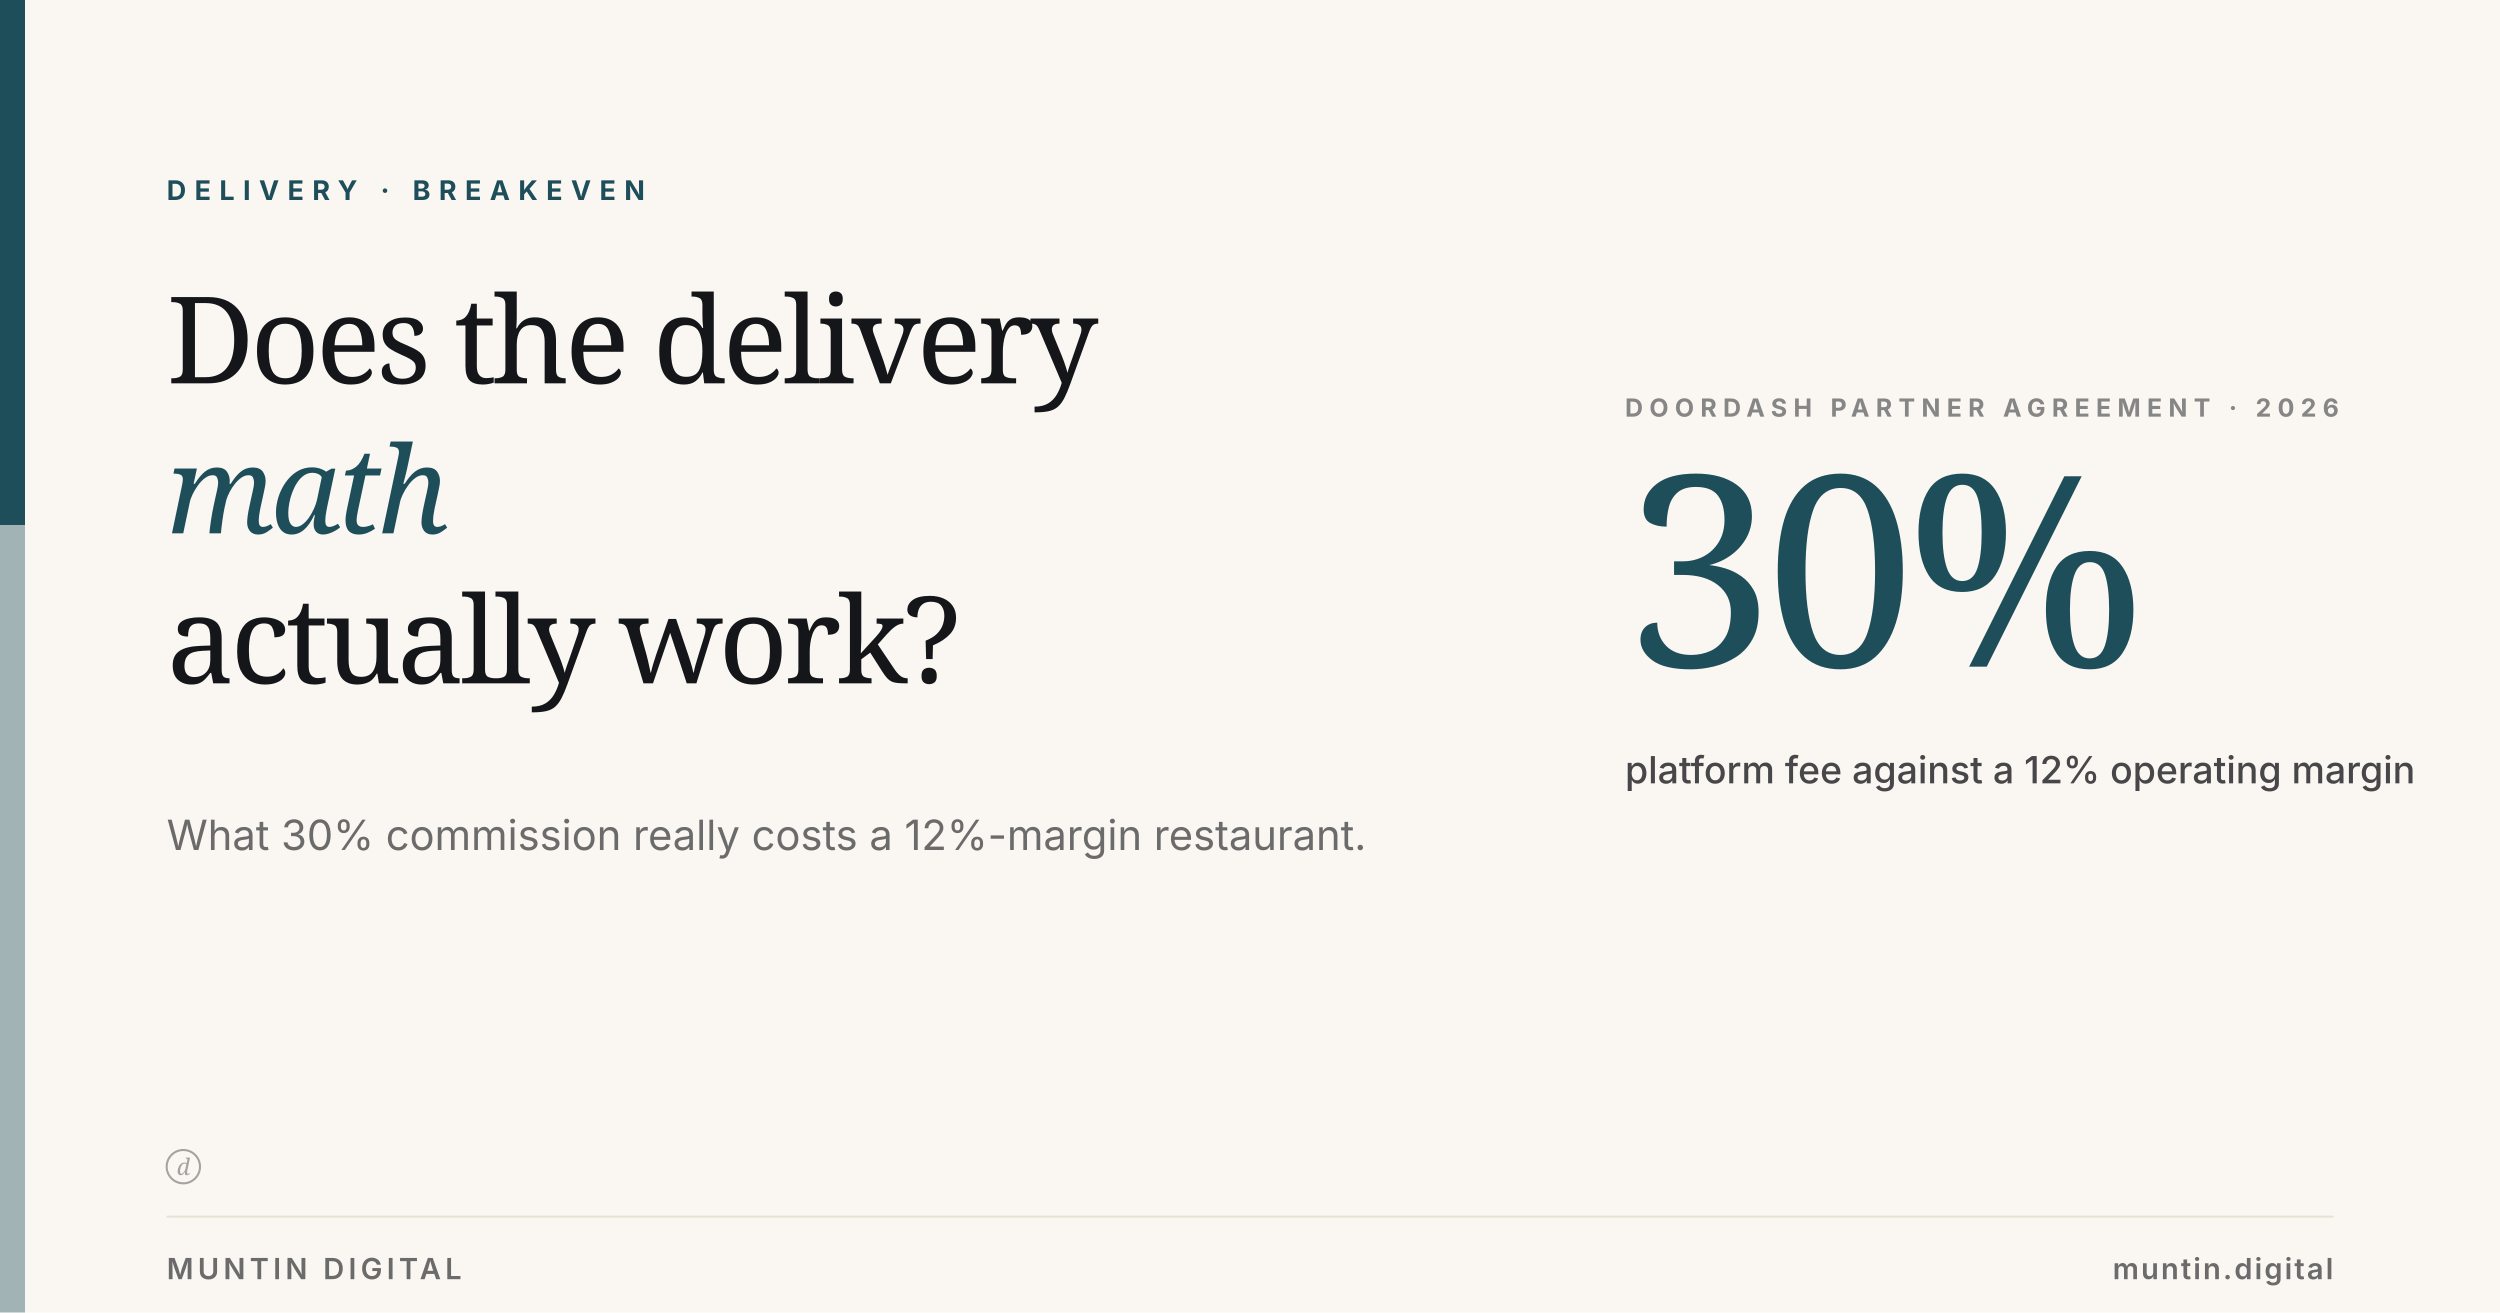
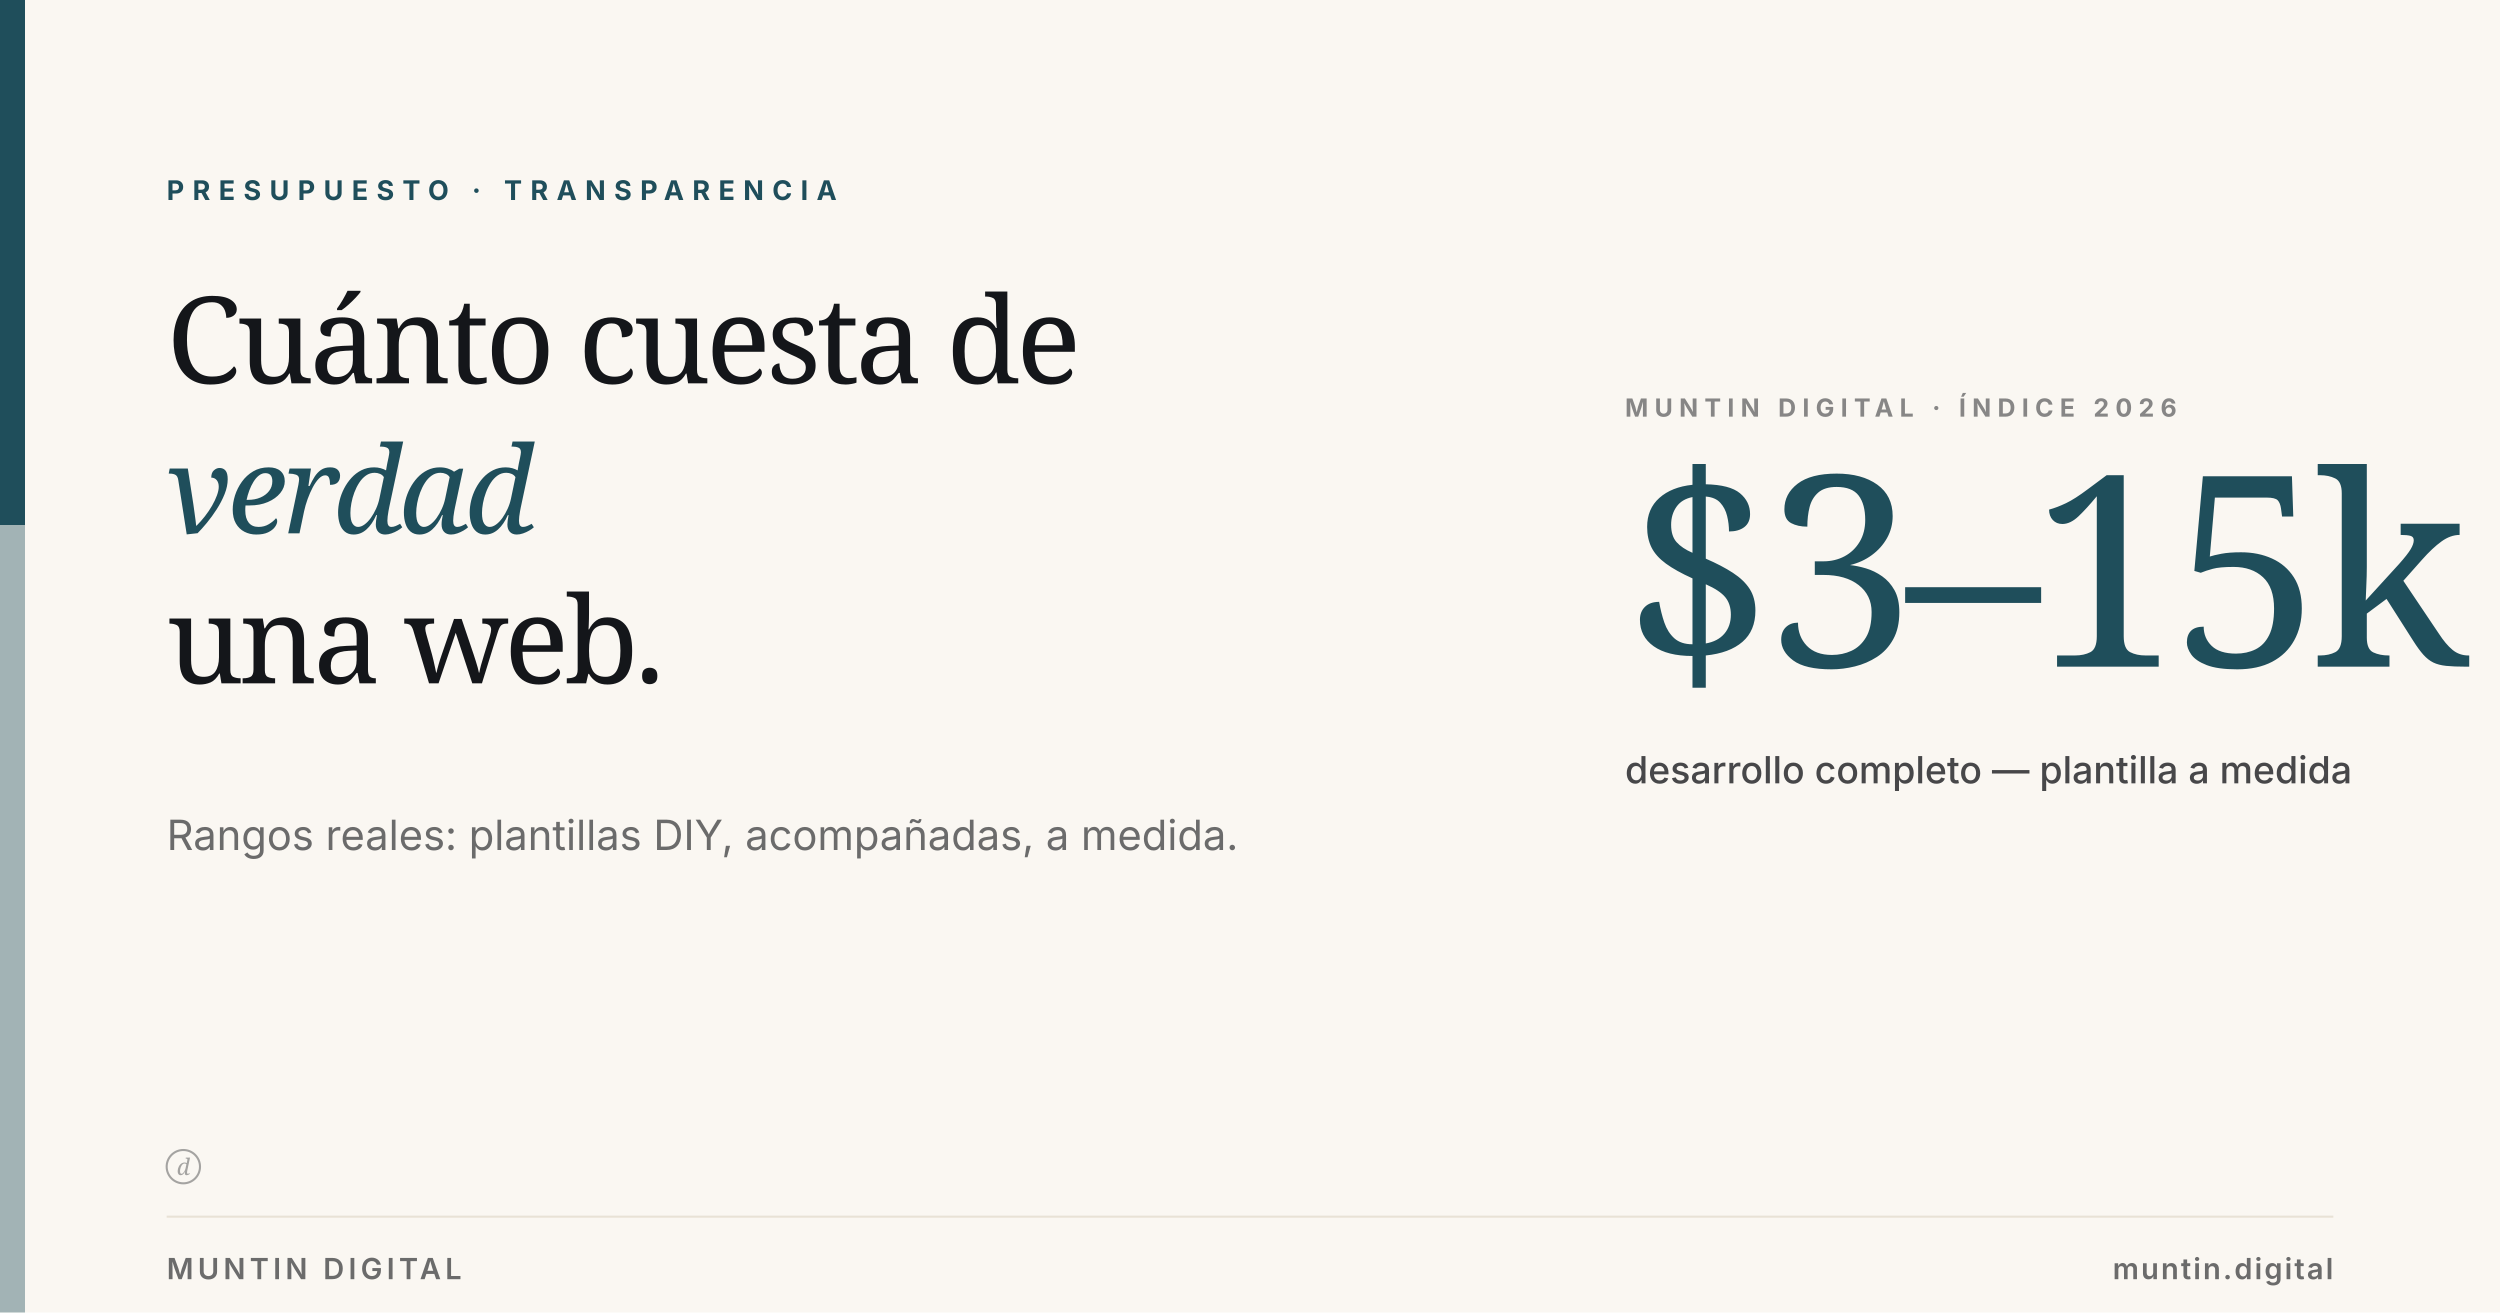
<svg xmlns="http://www.w3.org/2000/svg" viewBox="0 0 1200 630" width="1200" height="630">
  <rect width="1200" height="630" fill="#FAF7F2" />
  <rect x="0" y="0" width="12" height="252" fill="#1F4E5B" />
  <rect x="0" y="252" width="12" height="378" fill="#1F4E5B" opacity="0.4" />
-   <text x="80" y="96" font-family="Inter, Arial, sans-serif" font-size="13" font-weight="700" letter-spacing="4" fill="#1F4E5B">DELIVERY · BREAKEVEN</text>
-   <text x="80" y="184" font-family="Fraunces, Georgia, serif" font-size="58" font-weight="500" letter-spacing="-2" fill="#14161A">Does the delivery</text>
-   <text x="80" y="256" font-family="Fraunces, Georgia, serif" font-style="italic" font-size="58" font-weight="400" letter-spacing="-2" fill="#1F4E5B">math</text>
-   <text x="80" y="328" font-family="Fraunces, Georgia, serif" font-size="58" font-weight="500" letter-spacing="-2" fill="#14161A">actually work?</text>
-   <text x="80" y="408" font-family="Inter, Arial, sans-serif" font-size="20" font-weight="400" fill="#6B6B6B">What 30% commission really costs a 12%-margin restaurant.</text>
-   <text x="780" y="200" font-family="Inter, Arial, sans-serif" font-size="12" font-weight="700" letter-spacing="3" fill="#14161A" opacity="0.5">DOORDASH PARTNER AGREEMENT · 2026</text>
-   <text x="780" y="320" font-family="Fraunces, Georgia, serif" font-size="128" font-weight="500" letter-spacing="-4" fill="#1F4E5B">30%</text>
-   <text x="780" y="376" font-family="Inter, Arial, sans-serif" font-size="18" font-weight="500" fill="#14161A" opacity="0.78">platform fee against a 12% operating margin</text>
+   <text x="80" y="96" font-family="Inter, Arial, sans-serif" font-size="13" font-weight="700" letter-spacing="4" fill="#1F4E5B">PRESUPUESTO · TRANSPARENCIA</text>
+   <text x="80" y="184" font-family="Fraunces, Georgia, serif" font-size="58" font-weight="500" letter-spacing="-2" fill="#14161A">Cuánto cuesta de</text>
+   <text x="80" y="256" font-family="Fraunces, Georgia, serif" font-style="italic" font-size="58" font-weight="400" letter-spacing="-2" fill="#1F4E5B">verdad</text>
+   <text x="80" y="328" font-family="Fraunces, Georgia, serif" font-size="58" font-weight="500" letter-spacing="-2" fill="#14161A">una web.</text>
+   <text x="80" y="408" font-family="Inter, Arial, sans-serif" font-size="20" font-weight="400" fill="#6B6B6B">Rangos reales: plantillas DIY, acompañadas, a medida.</text>
+   <text x="780" y="200" font-family="Inter, Arial, sans-serif" font-size="12" font-weight="700" letter-spacing="3" fill="#14161A" opacity="0.5">MUNTIN DIGITAL · ÍNDICE 2026</text>
+   <text x="780" y="320" font-family="Fraunces, Georgia, serif" font-size="128" font-weight="500" letter-spacing="-4" fill="#1F4E5B">$3–15k</text>
+   <text x="780" y="376" font-family="Inter, Arial, sans-serif" font-size="18" font-weight="500" fill="#14161A" opacity="0.78">desarrollo completo — plantilla a medida</text>
  <g transform="translate(80, 552)" fill="#6B6B6B" opacity="0.6">
    <circle cx="8" cy="8" r="8" fill="none" stroke="#6B6B6B" stroke-width="1" />
    <text x="8" y="12" text-anchor="middle" font-family="Fraunces, Georgia, serif" font-style="italic" font-size="11" font-weight="500" fill="#6B6B6B">d</text>
  </g>
  <line x1="80" y1="584" x2="1120" y2="584" stroke="#E8E2D6" stroke-width="1" />
  <text x="80" y="614" font-family="Inter, Arial, sans-serif" font-size="14" font-weight="600" letter-spacing="2" fill="#6B6B6B">MUNTIN DIGITAL</text>
  <text x="1120" y="614" text-anchor="end" font-family="Inter, Arial, sans-serif" font-size="14" font-weight="600" letter-spacing="1" fill="#6B6B6B">muntin.digital</text>
</svg>
